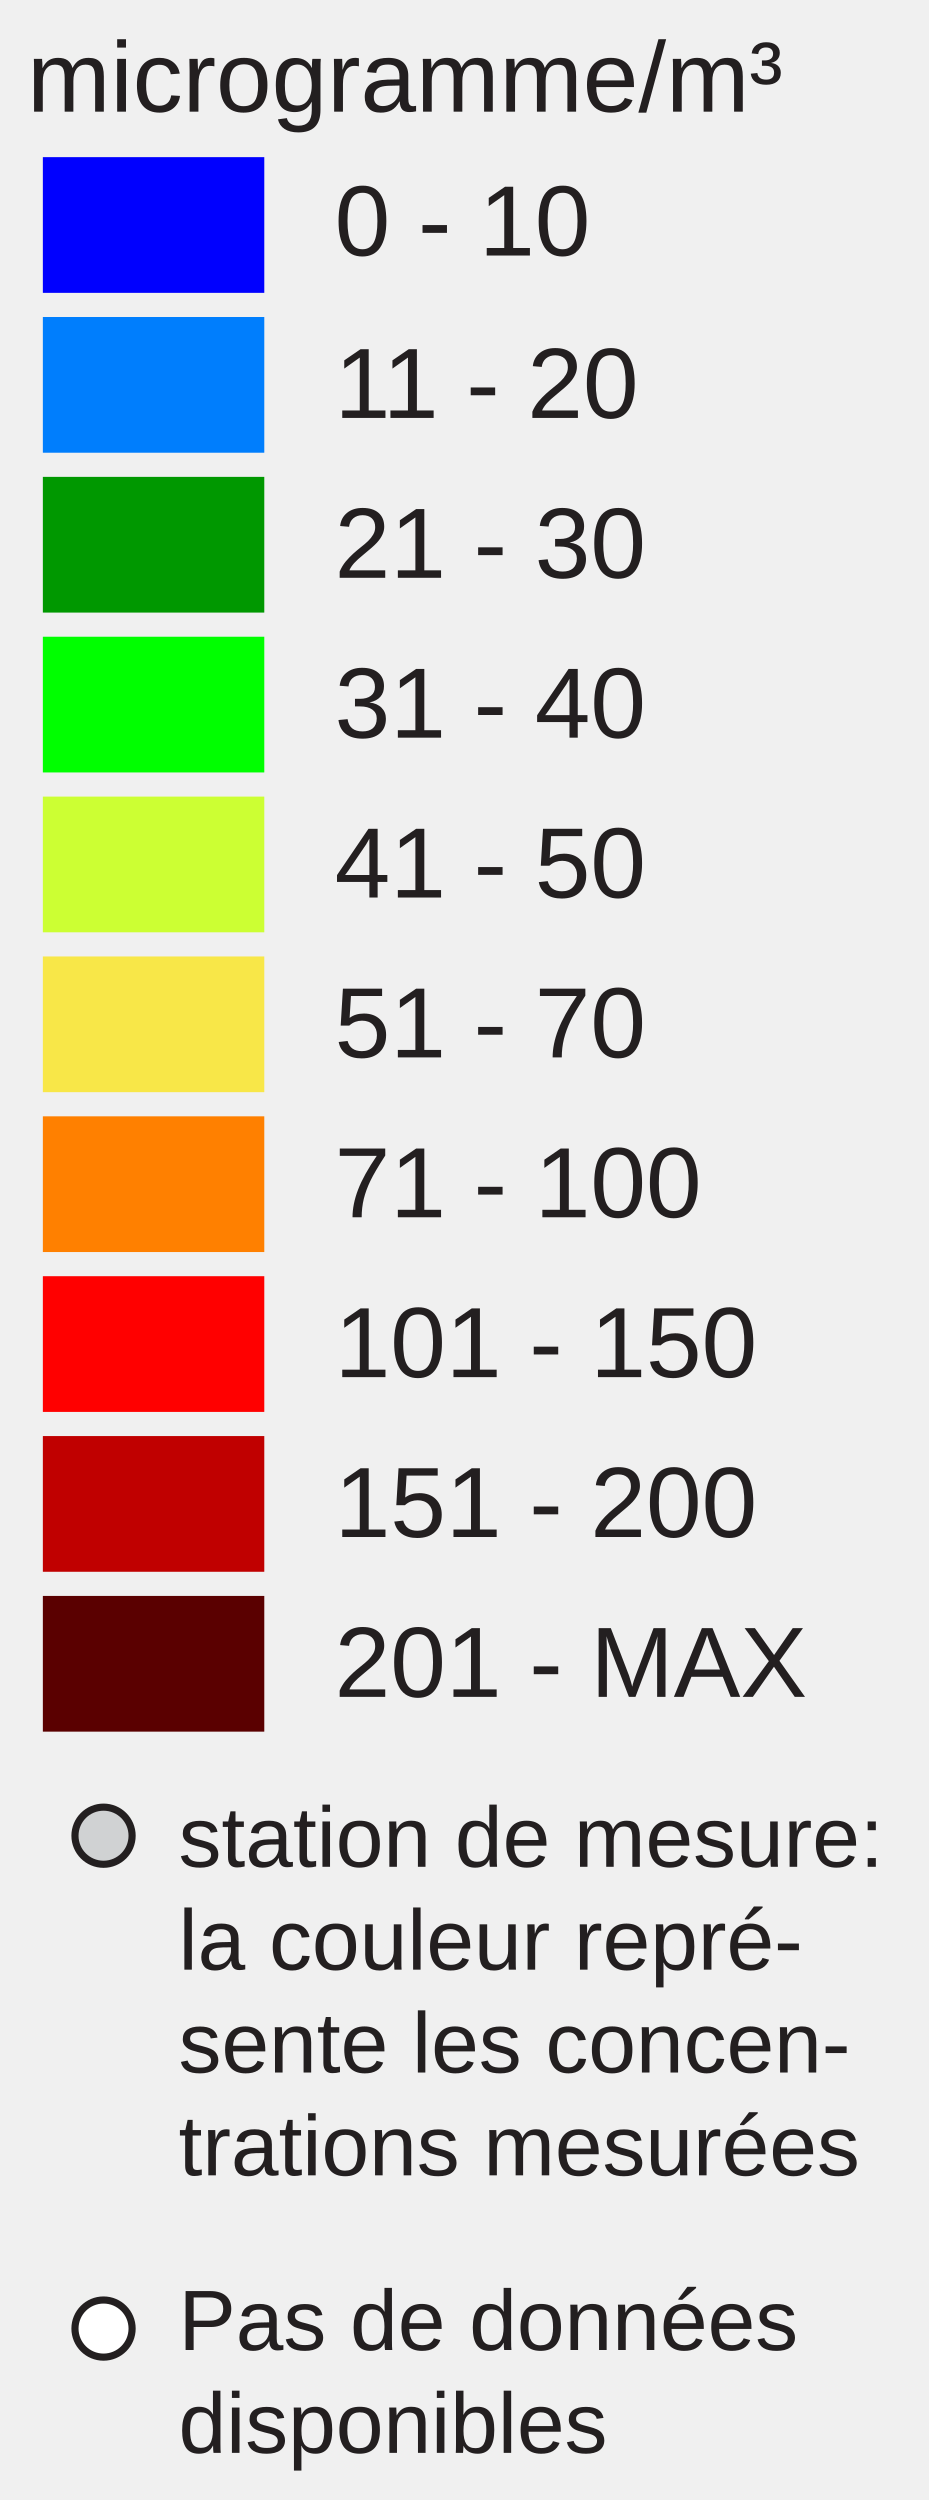
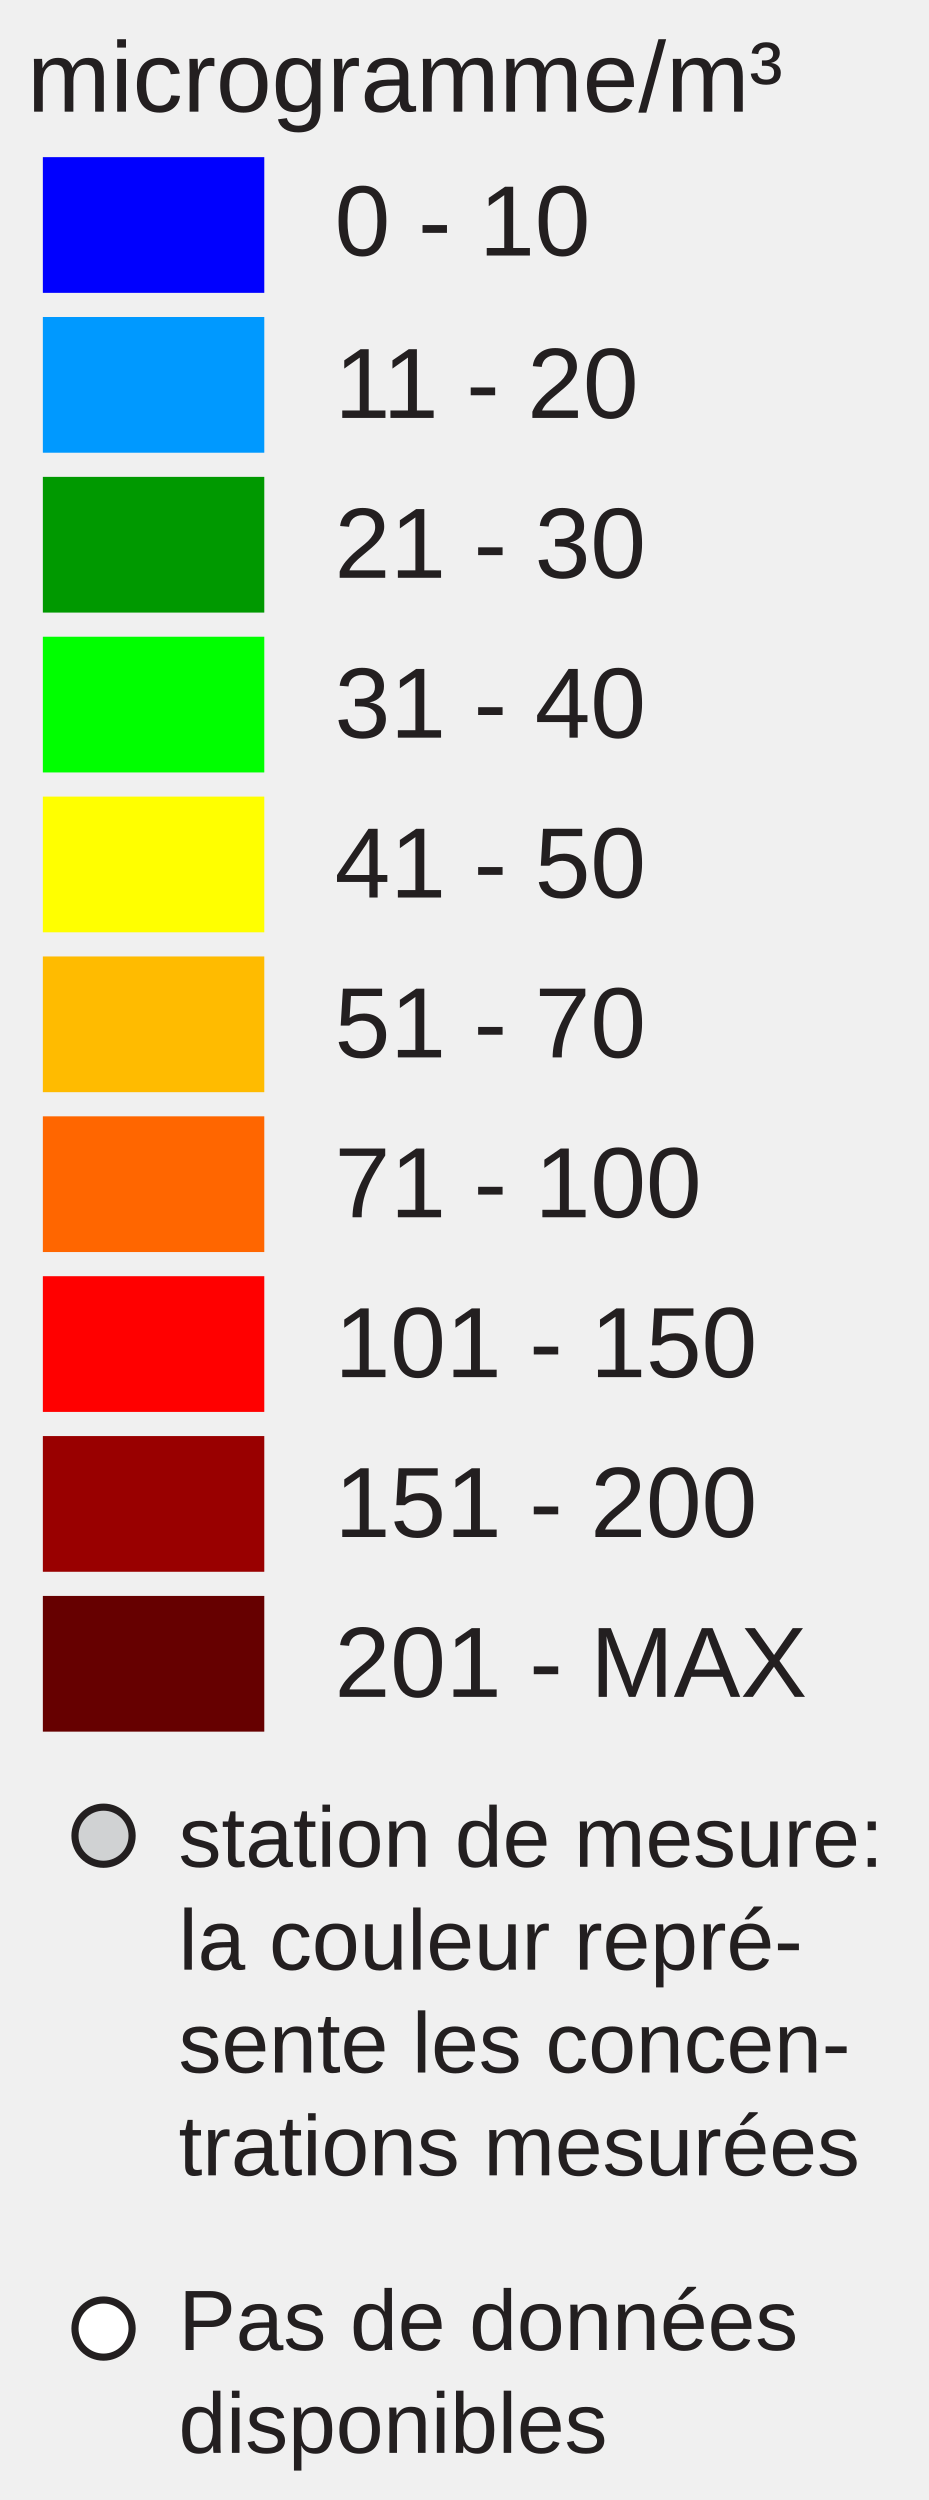
<svg xmlns="http://www.w3.org/2000/svg" version="1.1" id="Layer_1" x="0px" y="0px" width="130px" height="350px" viewBox="0 0 130 350" enable-background="new 0 0 130 350" xml:space="preserve">
  <rect x="6" y="22" fill="#0000FF" width="31" height="19" />
-   <rect x="6" y="44.381" fill="#007EFD" width="31" height="19" />
-   <rect x="6" y="66.762" fill="#009800" width="31" height="19" />
+   <rect x="6" y="44.381" fill="#0099FF" width="31" height="19" />
+   <rect x="6" y="66.762" fill="#009900" width="31" height="19" />
  <rect x="6" y="89.143" fill="#00FF00" width="31" height="19" />
-   <rect x="6" y="111.524" fill="#CCFF33" width="31" height="19" />
-   <rect x="6" y="133.905" fill="#F8E748" width="31" height="19" />
-   <rect x="6" y="156.286" fill="#FF8000" width="31" height="19" />
+   <rect x="6" y="111.524" fill="#FFFF00" width="31" height="19" />
+   <rect x="6" y="133.905" fill="#FFBB00" width="31" height="19" />
+   <rect x="6" y="156.286" fill="#FF6600" width="31" height="19" />
  <rect x="6" y="178.668" fill="#FF0000" width="31" height="19" />
-   <rect x="6" y="201.049" fill="#C00000" width="31" height="19" />
-   <rect x="6" y="223.43" fill="#5A0000" width="31" height="19" />
+   <rect x="6" y="201.049" fill="#990000" width="31" height="19" />
+   <rect x="6" y="223.43" fill="#660000" width="31" height="19" />
  <text transform="matrix(1 0 0 1 46.853 35.7705)" fill="#231F20" font-family="Arial" font-size="14">0 - 10</text>
  <text transform="matrix(1 0 0 1 46.853 58.5112)" fill="#231F20" font-family="Arial" font-size="14">11 - 20</text>
  <text transform="matrix(1 0 0 1 46.853 80.8926)" fill="#231F20" font-family="Arial" font-size="14">21 - 30</text>
  <text transform="matrix(1 0 0 1 46.853 103.2734)" fill="#231F20" font-family="Arial" font-size="14">31 - 40</text>
  <text transform="matrix(1 0 0 1 46.853 125.6548)" fill="#231F20" font-family="Arial" font-size="14">41 - 50</text>
  <text transform="matrix(1 0 0 1 46.853 148.0352)" fill="#231F20" font-family="Arial" font-size="14">51 - 70</text>
  <text transform="matrix(1 0 0 1 46.853 170.417)" fill="#231F20" font-family="Arial" font-size="14">71 - 100</text>
  <text transform="matrix(1 0 0 1 46.853 192.7988)" fill="#231F20" font-family="Arial" font-size="14">101 - 150</text>
  <text transform="matrix(1 0 0 1 46.853 215.1797)" fill="#231F20" font-family="Arial" font-size="14">151 - 200</text>
  <text transform="matrix(1 0 0 1 46.853 237.5605)" fill="#231F20" font-family="Arial" font-size="14">201 - MAX</text>
  <text font-size="14" font-family="Arial" transform="translate(3.8027 15.631)" fill="#231F20">microgramme/m³</text>
  <circle fill="#D0D2D3" stroke="#231F20" stroke-miterlimit="10" cx="14.495" cy="257" r="4" />
  <circle fill="#FFFFFF" stroke="#231F20" stroke-miterlimit="10" cx="14.495" cy="326" r="4" />
  <text font-size="12" font-family="Arial" transform="translate(25 261.35)" fill="#231F20">station de mesure:</text>
  <text font-size="12" font-family="Arial" transform="translate(25 275.75)" fill="#231F20">la couleur repré-</text>
  <text font-size="12" font-family="Arial" transform="translate(25 290.15)" fill="#231F20">sente les concen-</text>
  <text font-size="12" font-family="Arial" transform="translate(25 304.55)" fill="#231F20">trations mesurées</text>
  <text font-size="12" font-family="Arial" transform="translate(25 329)" fill="#231F20">Pas de données</text>
  <text font-size="12" font-family="Arial" transform="translate(25 343.4)" fill="#231F20">disponibles</text>
</svg>
